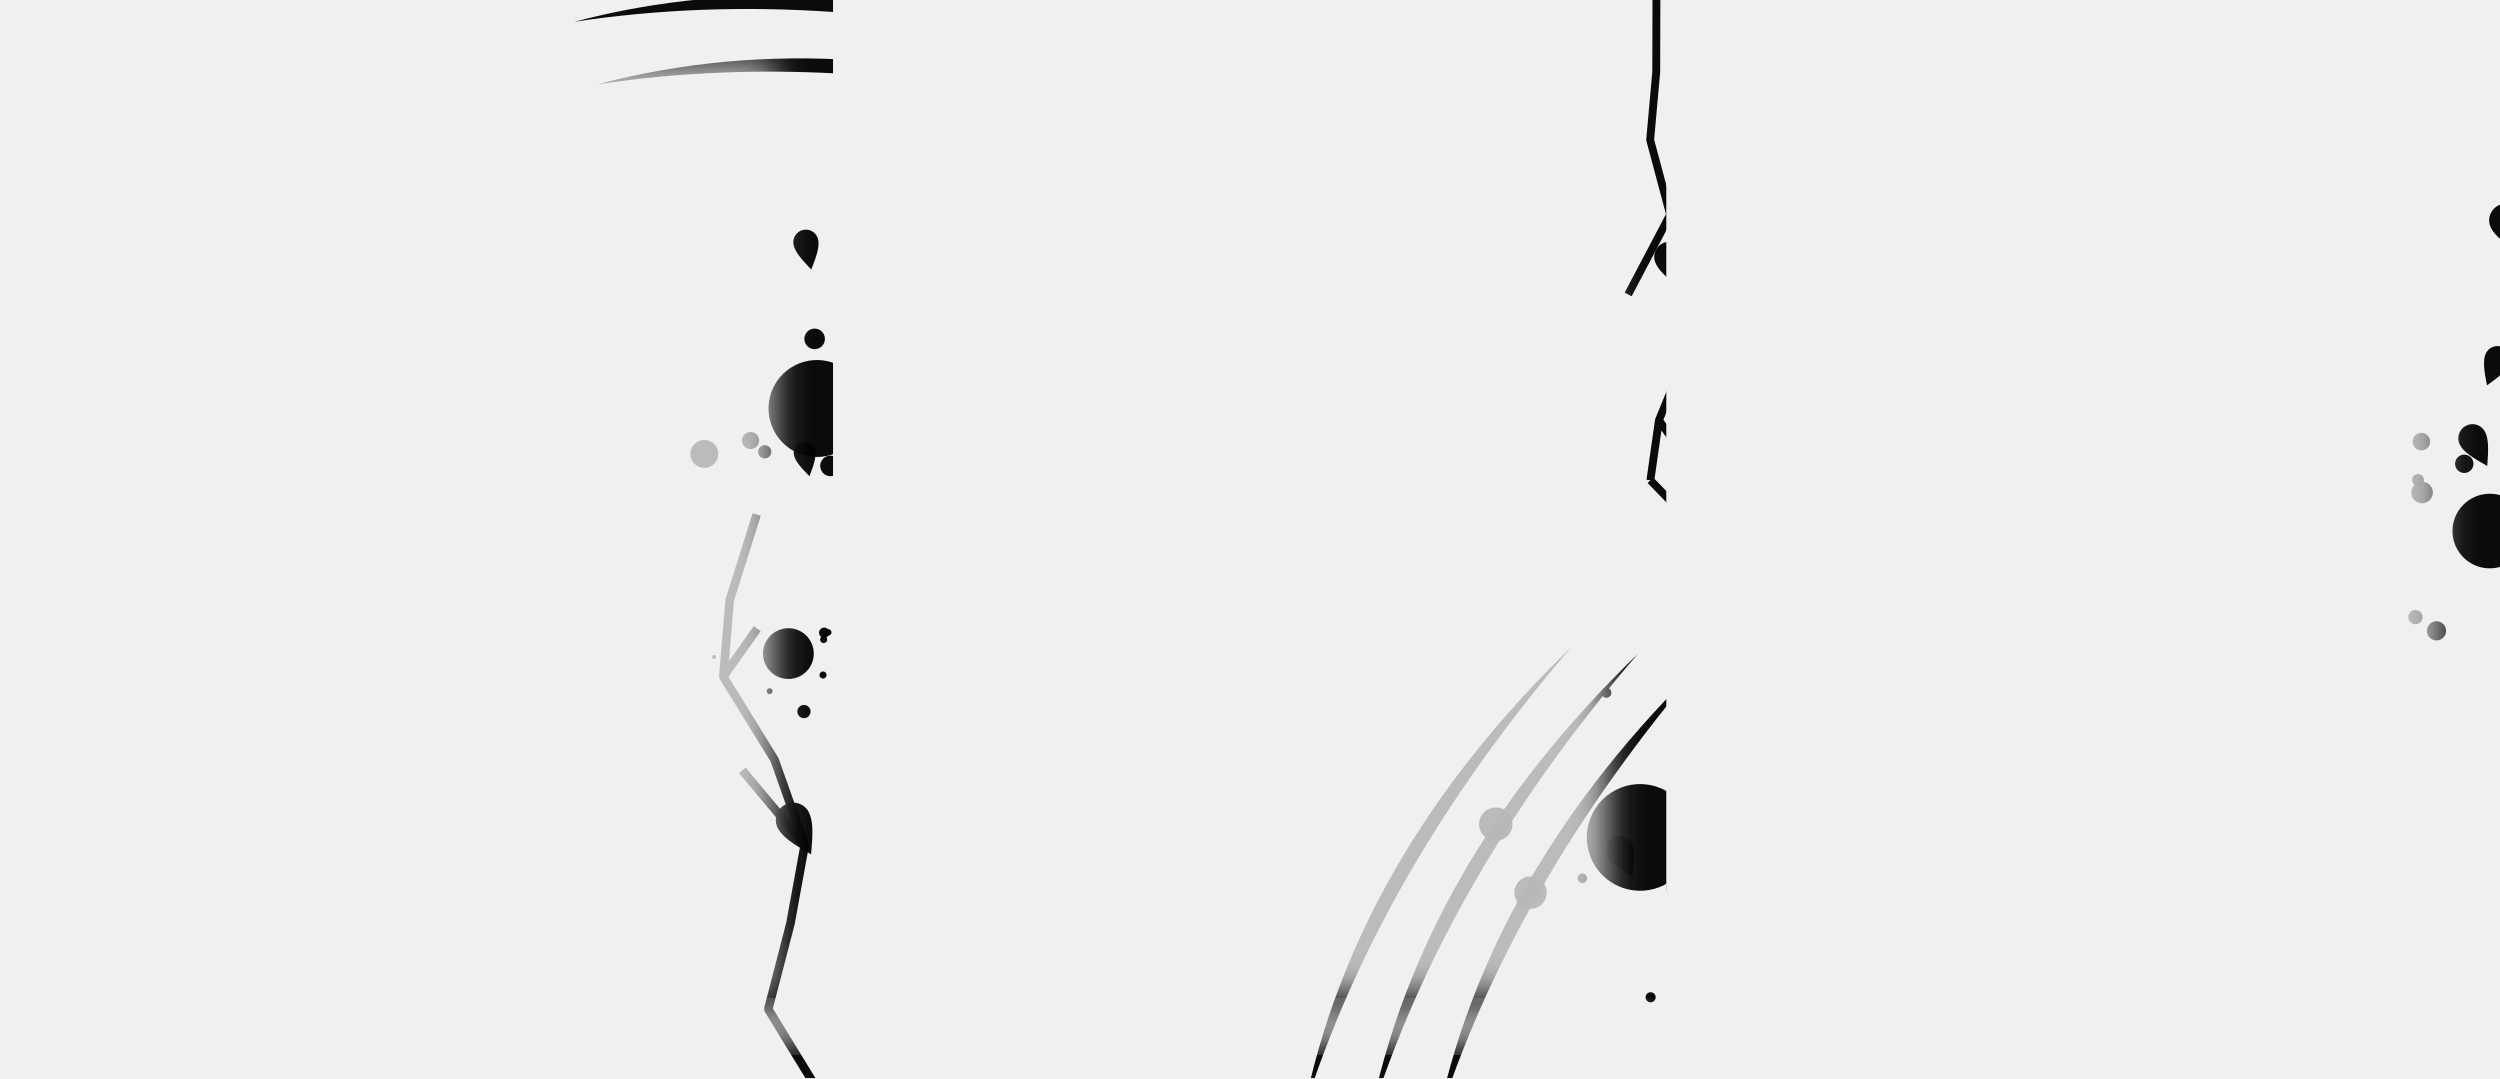
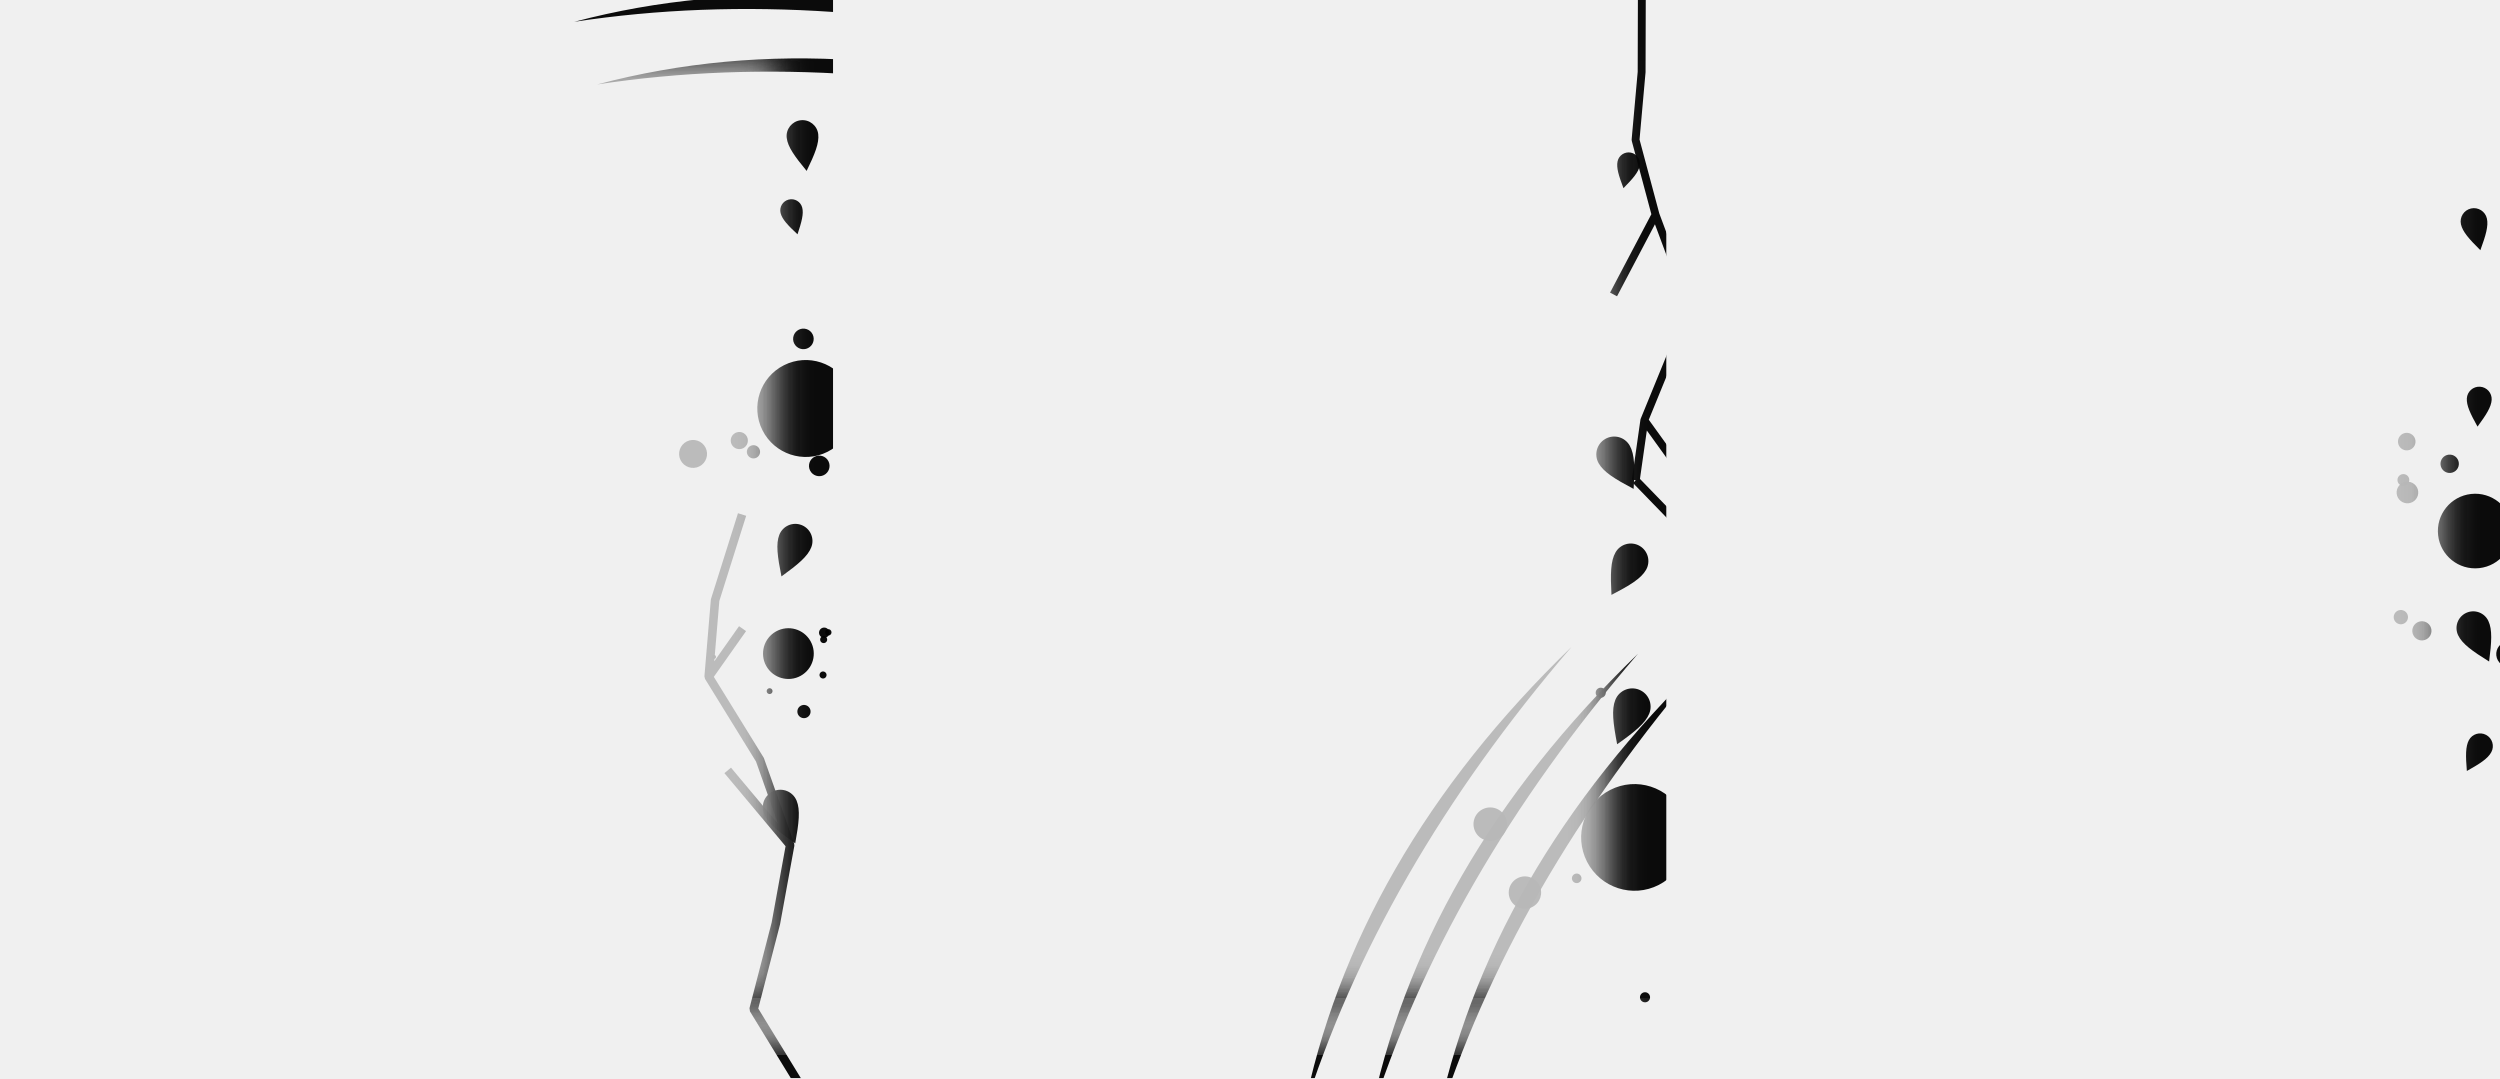
<svg xmlns="http://www.w3.org/2000/svg" width="2448" height="1056" viewBox="0 0 2448 1056">
  <defs>
    <clipPath id="pagina">
      <rect width="816" height="1056" />
    </clipPath>
    <filter id="borra" x="-10%" y="-10%" width="120%" height="120%">
      <feGaussianBlur stdDeviation="16" />
    </filter>
    <mask id="mancha" maskUnits="userSpaceOnUse" x="0" y="0" width="816" height="1056">
      <rect width="816" height="1056" fill="#fff" />
      <rect x="58" y="60" width="700" height="914" fill="#3a3a3a" filter="url(#borra)" />
      <rect x="430" y="982" width="360" height="46" fill="#555" filter="url(#borra)" />
    </mask>
  </defs>
  <g clip-path="url(#pagina)" transform="translate(0 0)">
    <g mask="url(#mancha)">
      <g transform="translate(540.0 -40.0) rotate(34.0) scale(2.40)" fill-opacity="0.95" stroke-opacity="0.95">
        <path transform="translate(0 0)" d="M0 0 Q70 -80 190 -110 Q76 -70 0 0 Z" />
        <path transform="translate(22 16)" d="M0 0 Q70 -80 190 -110 Q76 -70 0 0 Z" />
        <path transform="translate(44 32)" d="M0 0 Q70 -80 190 -110 Q76 -70 0 0 Z" />
      </g>
-       <g transform="translate(800.0 400.0) rotate(63.3) scale(2.40)" fill-opacity="0.95" stroke-opacity="0.95">
+       <g transform="translate(789.0 400.0) rotate(63.3) scale(2.40)" fill-opacity="0.95" stroke-opacity="0.95">
        <circle r="19.773" />
        <circle cx="23.4" cy="5.6" r="4.2" />
        <circle cx="6.2" cy="27.0" r="2.7" />
        <circle cx="31.0" cy="-27.6" r="1.7" />
        <circle cx="15.7" cy="-31.0" r="4.3" />
        <circle cx="33.1" cy="-49.7" r="2.4" />
        <circle cx="-4.1" cy="49.4" r="5.7" />
        <circle cx="-0.5" cy="30.1" r="3.5" />
        <circle cx="-40.5" cy="-47.0" r="2.7" />
        <circle cx="-25.8" cy="-11.9" r="4.2" />
      </g>
      <g transform="translate(772.0 640.0) rotate(150.9) scale(1.20)" fill-opacity="0.95" stroke-opacity="0.95">
        <circle r="20.712" />
        <circle cx="28.3" cy="-19.3" r="2.4" />
        <circle cx="-37.1" cy="-46.1" r="2.2" />
        <circle cx="-36.9" cy="-0.7" r="2.6" />
        <circle cx="-47.0" cy="-14.2" r="2.5" />
        <circle cx="-16.2" cy="-29.0" r="2.9" />
        <circle cx="11.9" cy="-47.5" r="5.4" />
        <circle cx="-33.8" cy="0.7" r="4.2" />
        <circle cx="-30.7" cy="-4.0" r="2.9" />
        <circle cx="54.3" cy="27.1" r="1.6" />
      </g>
-       <g transform="translate(806.0 1076.0) rotate(-10.0) scale(2.40)" fill-opacity="0.95" stroke-opacity="0.95">
+       <g transform="translate(791.7 1076.0) rotate(-10.0) scale(2.40)" fill-opacity="0.95" stroke-opacity="0.95">
        <path d="M0 0 L-15.7 -39.9 L-0.7 -72.8 L10.6 -103.3 L4.5 -139.7 L-10.2 -176.7 L-2.2 -207.0 L14.7 -239.5 M10.6 -103.3 l-19.8 -34.4 M-10.2 -176.7 l17.0 -16.9" fill="none" stroke="#000" stroke-width="3.5" stroke-linejoin="bevel" />
      </g>
-       <g transform="translate(831.9 771.4) rotate(167.2) scale(1.01)" fill-opacity="0.95" stroke-opacity="0.95">
+       <g transform="translate(775.7 537.6) rotate(201.4) scale(1.20)" fill-opacity="0.95" stroke-opacity="0.95">
        <path d="M0 -24 C9 -10 14 -1 14 7 A14 14 0 1 1 -14 7 C-14 -1 -9 -10 0 -24 Z" />
      </g>
-       <g transform="translate(780.7 810.6) rotate(152.5) scale(1.22)" fill-opacity="0.95" stroke-opacity="0.95">
+       <g transform="translate(767.4 798.5) rotate(157.5) scale(1.23)" fill-opacity="0.95" stroke-opacity="0.95">
        <path d="M0 -24 C9 -10 14 -1 14 7 A14 14 0 1 1 -14 7 C-14 -1 -9 -10 0 -24 Z" />
      </g>
-       <g transform="translate(790.3 243.2) rotate(168.8) scale(0.88)" fill-opacity="0.95" stroke-opacity="0.95">
+       <g transform="translate(776.3 211.3) rotate(165.7) scale(0.78)" fill-opacity="0.95" stroke-opacity="0.95">
        <path d="M0 -24 C9 -10 14 -1 14 7 A14 14 0 1 1 -14 7 C-14 -1 -9 -10 0 -24 Z" />
      </g>
-       <g transform="translate(788.9 448.5) rotate(168.2) scale(0.76)" fill-opacity="0.95" stroke-opacity="0.95">
+       <g transform="translate(786.7 140.9) rotate(173.2) scale(1.11)" fill-opacity="0.95" stroke-opacity="0.95">
        <path d="M0 -24 C9 -10 14 -1 14 7 A14 14 0 1 1 -14 7 C-14 -1 -9 -10 0 -24 Z" />
      </g>
    </g>
  </g>
  <g clip-path="url(#pagina)" transform="translate(816 0)">
    <g mask="url(#mancha)">
      <g transform="translate(460.0 1090.0) rotate(-30.0) scale(2.40)" fill-opacity="0.95" stroke-opacity="0.95">
        <path transform="translate(0 0)" d="M0 0 Q70 -80 190 -110 Q76 -70 0 0 Z" />
        <path transform="translate(22 16)" d="M0 0 Q70 -80 190 -110 Q76 -70 0 0 Z" />
        <path transform="translate(44 32)" d="M0 0 Q70 -80 190 -110 Q76 -70 0 0 Z" />
      </g>
-       <g transform="translate(790.0 820.0) rotate(242.9) scale(2.60)" fill-opacity="0.95" stroke-opacity="0.95">
+       <g transform="translate(784.5 820.0) rotate(242.9) scale(2.60)" fill-opacity="0.95" stroke-opacity="0.95">
        <circle r="20.089" />
        <circle cx="-53.8" cy="4.0" r="5.4" />
        <circle cx="-3.8" cy="-26.4" r="1.8" />
        <circle cx="29.2" cy="-46.1" r="6.3" />
        <circle cx="54.3" cy="13.5" r="1.9" />
        <circle cx="-55.4" cy="-23.9" r="1.9" />
        <circle cx="-3.7" cy="44.6" r="1.5" />
        <circle cx="-5.7" cy="31.0" r="6.4" />
        <circle cx="0.3" cy="-46.2" r="6.1" />
        <circle cx="9.9" cy="50.9" r="4.1" />
      </g>
-       <g transform="translate(806.0 -10.0) rotate(180.0) scale(2.20)" fill-opacity="0.95" stroke-opacity="0.95">
+       <g transform="translate(791.7 -10.0) rotate(180.0) scale(2.20)" fill-opacity="0.95" stroke-opacity="0.95">
        <path d="M0 0 L0.1 -36.6 L2.8 -66.8 L-6.1 -100.1 L-16.8 -128.8 L-13.7 -160.8 L-1.1 -191.6 L2.7 -218.3 M-6.1 -100.1 l18.7 -35.5 M-16.8 -128.8 l-19.6 -21.5 M-13.7 -160.8 l-21.9 -25.3 M-1.1 -191.6 l-26.0 -36.1 M2.7 -218.3 l-29.2 -30.1" fill="none" stroke="#000" stroke-width="3.5" stroke-linejoin="bevel" />
      </g>
-       <g transform="translate(832.7 877.1) rotate(172.9) scale(1.14)" fill-opacity="0.95" stroke-opacity="0.95">
+       <g transform="translate(779.0 700.3) rotate(202.0) scale(1.28)" fill-opacity="0.95" stroke-opacity="0.95">
        <path d="M0 -24 C9 -10 14 -1 14 7 A14 14 0 1 1 -14 7 C-14 -1 -9 -10 0 -24 Z" />
      </g>
-       <g transform="translate(772.8 837.7) rotate(155.2) scale(0.95)" fill-opacity="0.95" stroke-opacity="0.95">
+       <g transform="translate(768.9 452.6) rotate(150.6) scale(1.25)" fill-opacity="0.95" stroke-opacity="0.95">
        <path d="M0 -24 C9 -10 14 -1 14 7 A14 14 0 1 1 -14 7 C-14 -1 -9 -10 0 -24 Z" />
      </g>
-       <g transform="translate(841.8 815.2) rotate(168.6) scale(1.03)" fill-opacity="0.95" stroke-opacity="0.95">
+       <g transform="translate(776.6 556.9) rotate(209.8) scale(1.23)" fill-opacity="0.95" stroke-opacity="0.95">
        <path d="M0 -24 C9 -10 14 -1 14 7 A14 14 0 1 1 -14 7 C-14 -1 -9 -10 0 -24 Z" />
      </g>
-       <g transform="translate(820.9 258.4) rotate(160.9) scale(1.05)" fill-opacity="0.95" stroke-opacity="0.95">
+       <g transform="translate(777.6 165.7) rotate(191.9) scale(0.79)" fill-opacity="0.95" stroke-opacity="0.95">
        <path d="M0 -24 C9 -10 14 -1 14 7 A14 14 0 1 1 -14 7 C-14 -1 -9 -10 0 -24 Z" />
      </g>
    </g>
  </g>
  <g clip-path="url(#pagina)" transform="translate(1632 0)">
    <g mask="url(#mancha)">
-       <g transform="translate(806.0 520.0) rotate(173.7) scale(2.00)" fill-opacity="0.95" stroke-opacity="0.95">
+       <g transform="translate(791.7 520.0) rotate(173.7) scale(2.00)" fill-opacity="0.95" stroke-opacity="0.95">
        <circle r="18.266" />
        <circle cx="-9.9" cy="-61.7" r="6.3" />
        <circle cx="-35.7" cy="-48.3" r="4.9" />
        <circle cx="-43.0" cy="1.4" r="1.7" />
        <circle cx="31.3" cy="-45.7" r="4.7" />
        <circle cx="28.5" cy="47.2" r="4.3" />
        <circle cx="40.8" cy="-37.9" r="3.5" />
        <circle cx="8.8" cy="34.1" r="4.5" />
        <circle cx="32.2" cy="28.7" r="2.9" />
        <circle cx="30.9" cy="22.4" r="5.3" />
      </g>
-       <g transform="translate(811.2 357.3) rotate(201.6) scale(0.90)" fill-opacity="0.95" stroke-opacity="0.95">
+       <g transform="translate(795.3 396.9) rotate(183.6) scale(0.87)" fill-opacity="0.95" stroke-opacity="0.95">
        <path d="M0 -24 C9 -10 14 -1 14 7 A14 14 0 1 1 -14 7 C-14 -1 -9 -10 0 -24 Z" />
      </g>
-       <g transform="translate(839.7 386.0) rotate(198.6) scale(1.17)" fill-opacity="0.95" stroke-opacity="0.95">
+       <g transform="translate(793.6 736.1) rotate(208.1) scale(0.89)" fill-opacity="0.95" stroke-opacity="0.95">
        <path d="M0 -24 C9 -10 14 -1 14 7 A14 14 0 1 1 -14 7 C-14 -1 -9 -10 0 -24 Z" />
      </g>
-       <g transform="translate(792.3 435.3) rotate(151.9) scale(0.99)" fill-opacity="0.95" stroke-opacity="0.95">
+       <g transform="translate(791.9 223.2) rotate(167.4) scale(0.93)" fill-opacity="0.95" stroke-opacity="0.95">
        <path d="M0 -24 C9 -10 14 -1 14 7 A14 14 0 1 1 -14 7 C-14 -1 -9 -10 0 -24 Z" />
      </g>
-       <g transform="translate(825.3 223.2) rotate(154.6) scale(1.17)" fill-opacity="0.95" stroke-opacity="0.95">
+       <g transform="translate(793.3 622.4) rotate(154.6) scale(1.17)" fill-opacity="0.95" stroke-opacity="0.95">
        <path d="M0 -24 C9 -10 14 -1 14 7 A14 14 0 1 1 -14 7 C-14 -1 -9 -10 0 -24 Z" />
      </g>
    </g>
  </g>
</svg>
